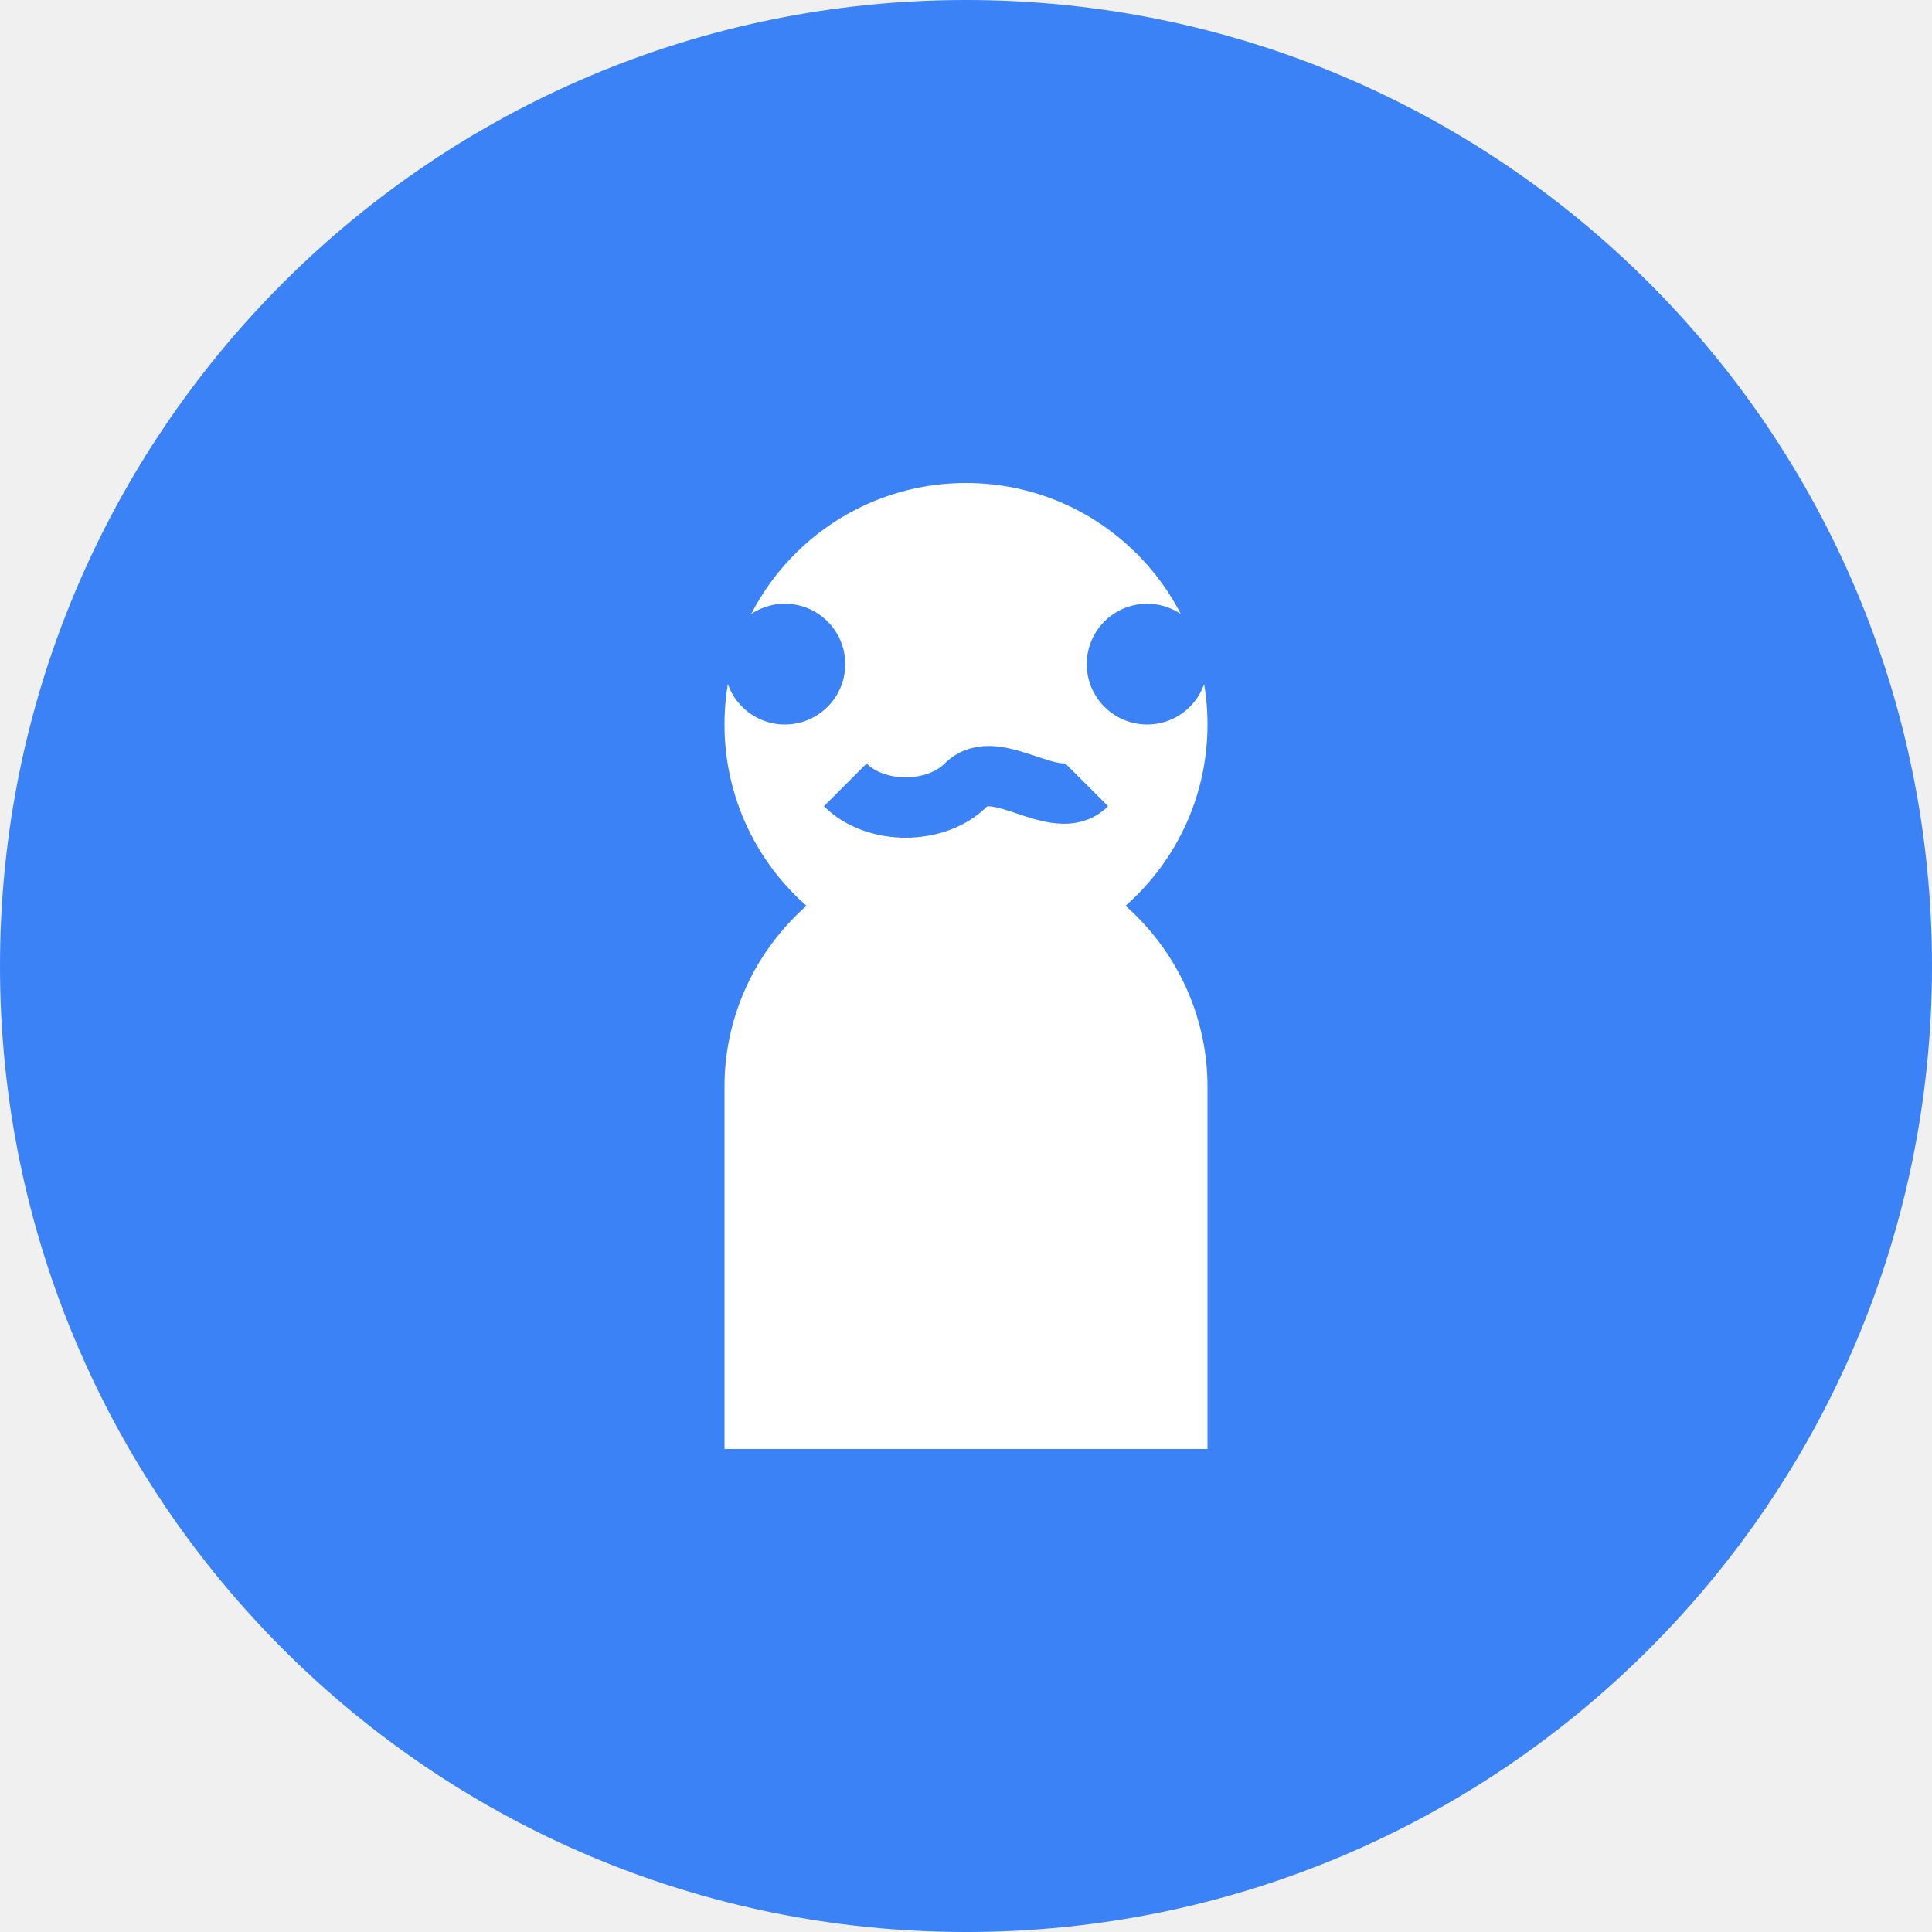
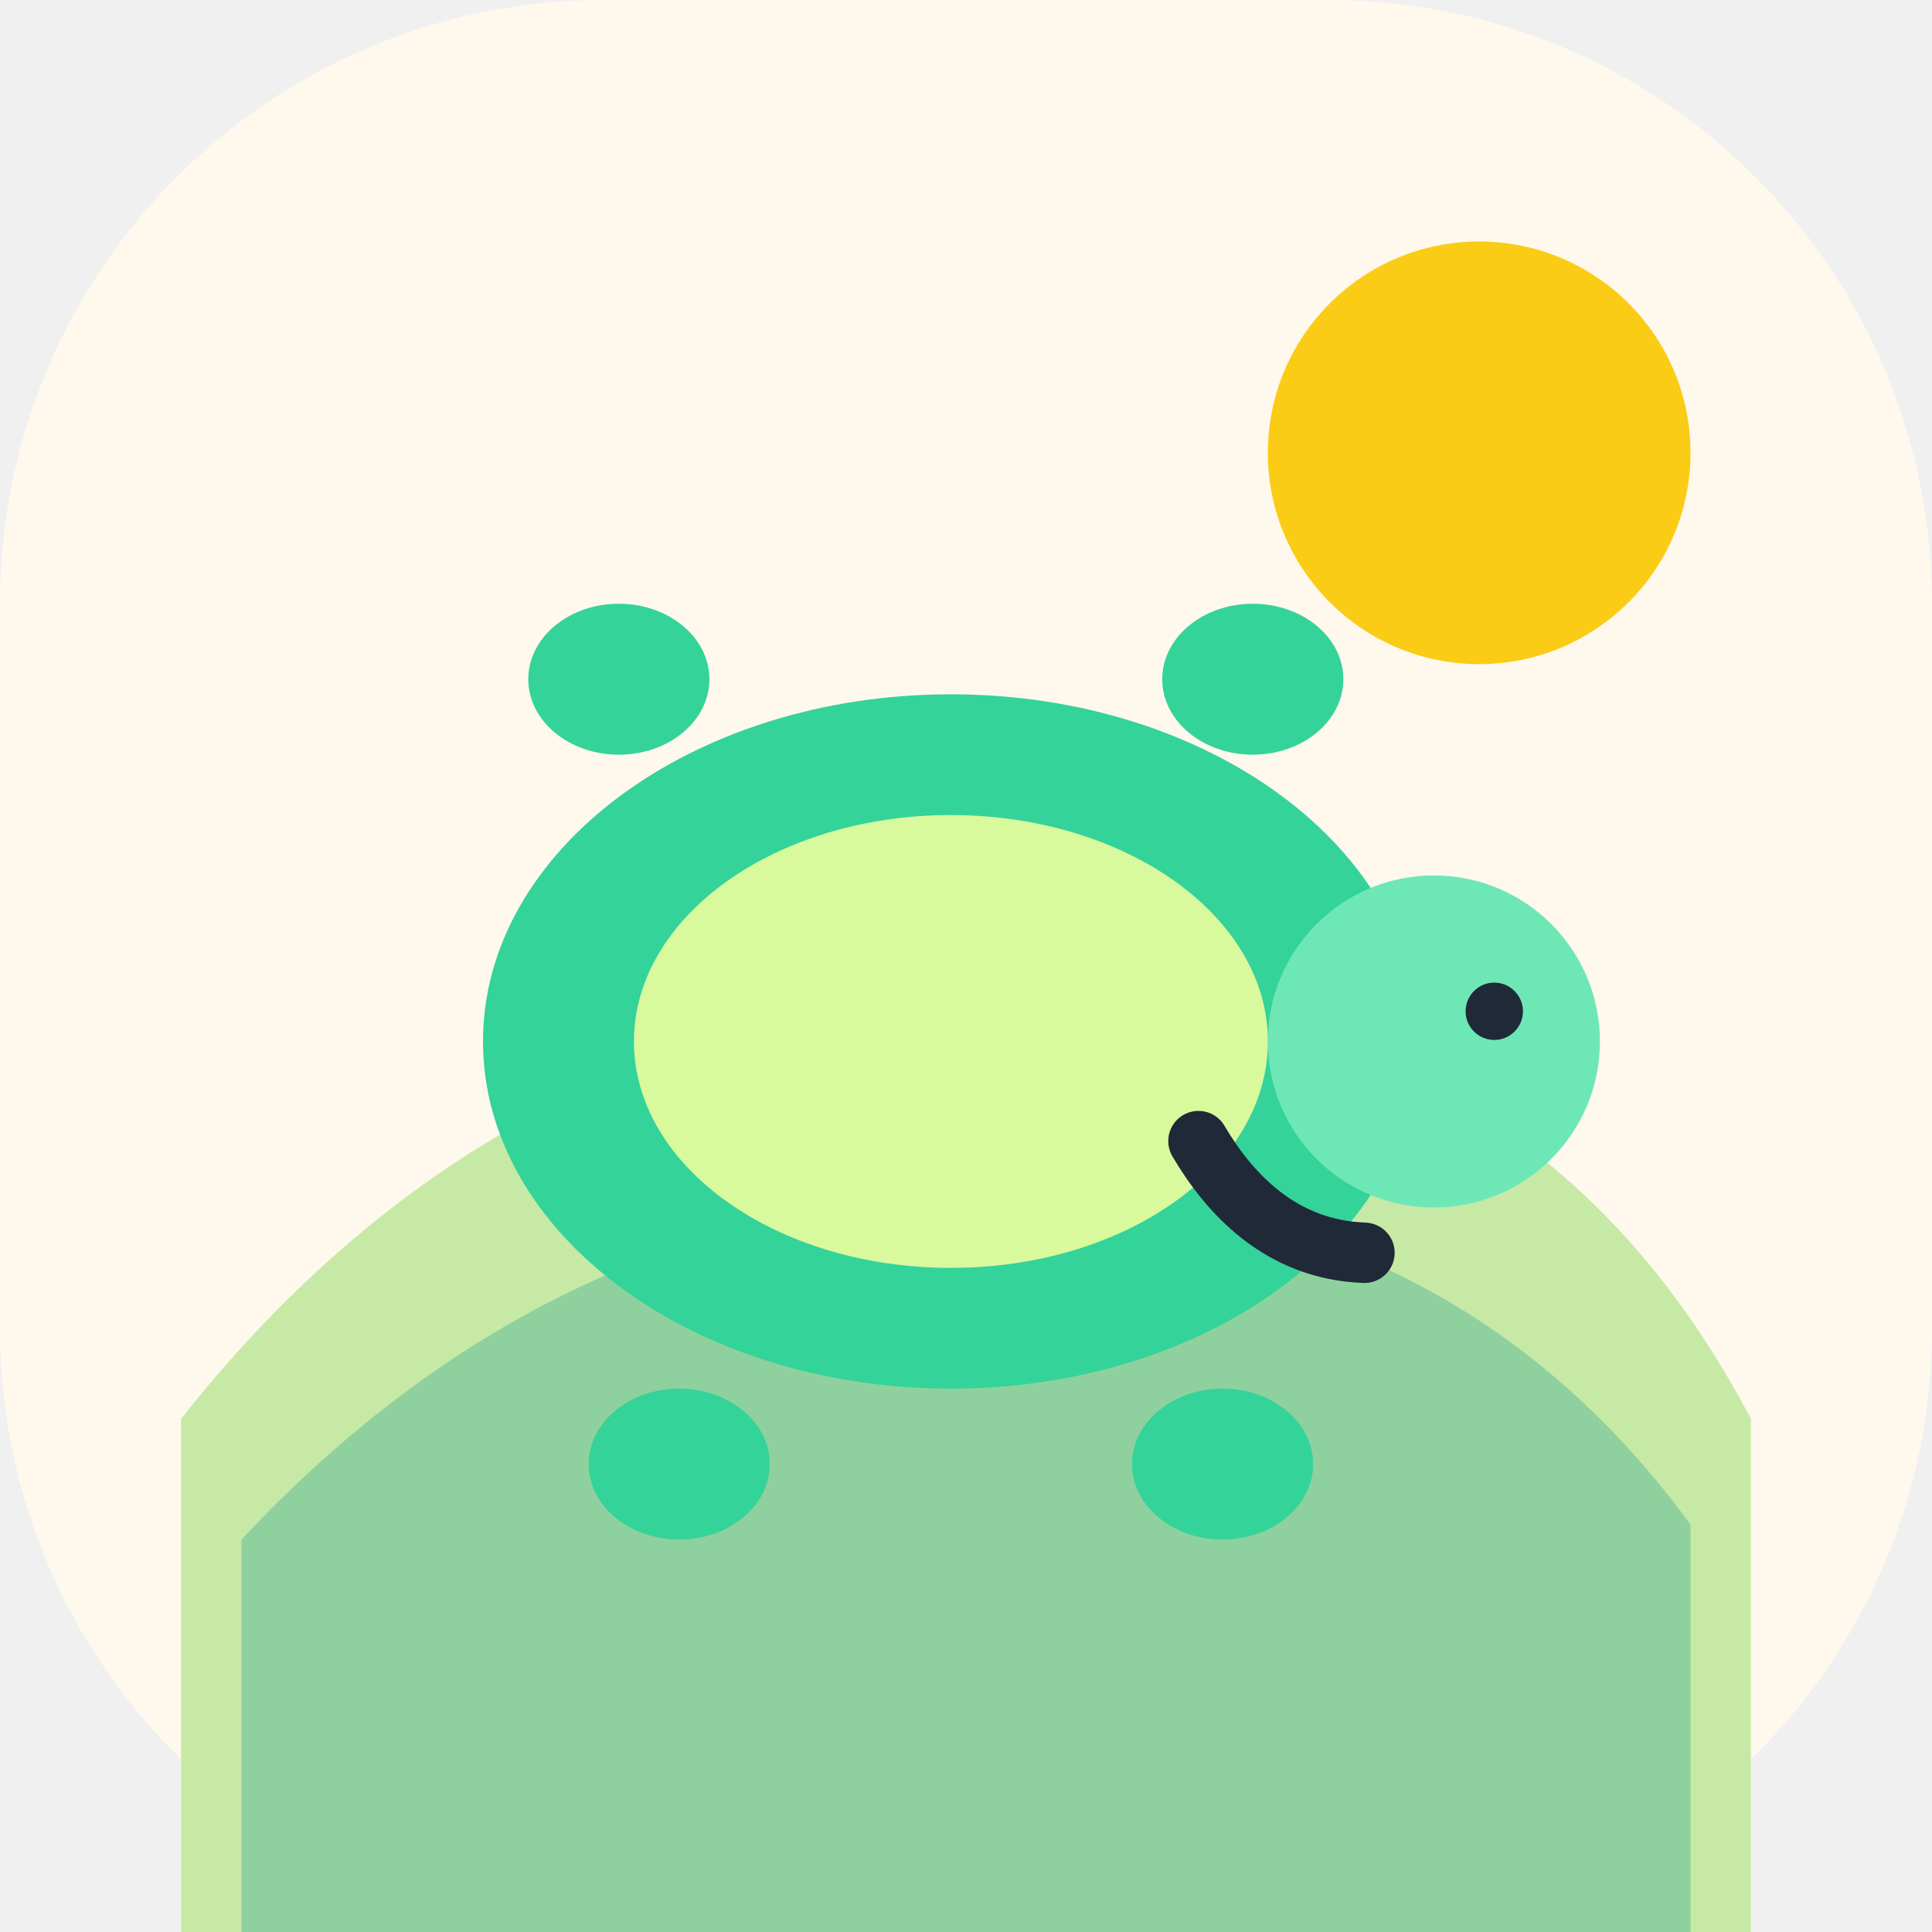
- <svg xmlns="http://www.w3.org/2000/svg" width="512" height="512" viewBox="0 0 32 32" fill="none">
-   <rect width="32" height="32" rx="16" fill="#3B82F6" />
-   <circle cx="16" cy="12" r="4" fill="#FFF" />
-   <path d="M12 18c0-2.2 1.8-4 4-4s4 1.8 4 4v6H12v-6z" fill="#FFF" />
-   <circle cx="13" cy="11" r="1" fill="#3B82F6" />
-   <circle cx="19" cy="11" r="1" fill="#3B82F6" />
-   <path d="M14 13c0.5 0.5 1.5 0.5 2 0s1.5 0.5 2 0" stroke="#3B82F6" stroke-width="1" fill="none" />
+ <svg xmlns="http://www.w3.org/2000/svg" width="512" height="512" viewBox="0 0 64 64" fill="none">
+   <rect width="64" height="64" rx="20" fill="#FFF8ED" />
+   <circle cx="49" cy="15" r="7" fill="#FACC15" />
+   <path d="M6 47C13.5 37.5 23 33 34 33C45 33 53 37.5 58 47V64H6V47Z" fill="#C7E9A6" />
+   <path d="M8 51C15 43.5 23.5 39.5 33.5 39.5C43 39.5 50.5 43 56 50.5V64H8V51Z" fill="#8FD19E" />
+   <ellipse cx="31.5" cy="34.5" rx="15.5" ry="11.5" fill="#34D399" />
+   <ellipse cx="31.5" cy="34.5" rx="10.5" ry="7.5" fill="#D9F99D" />
+   <circle cx="47.5" cy="34.5" r="5.5" fill="#6EE7B7" />
+   <circle cx="49.5" cy="33.5" r="0.95" fill="#1F2937" />
+   <path d="M45.2 41.5C42.4 41.4 40.7 39.5 39.7 37.8" stroke="#1F2937" stroke-width="2" stroke-linecap="round" />
+   <ellipse cx="22.5" cy="48.5" rx="3" ry="2.5" fill="#34D399" />
+   <ellipse cx="40.5" cy="48.5" rx="3" ry="2.5" fill="#34D399" />
+   <ellipse cx="20.5" cy="22.5" rx="3" ry="2.5" fill="#34D399" />
+   <ellipse cx="41.5" cy="22.5" rx="3" ry="2.5" fill="#34D399" />
</svg>
